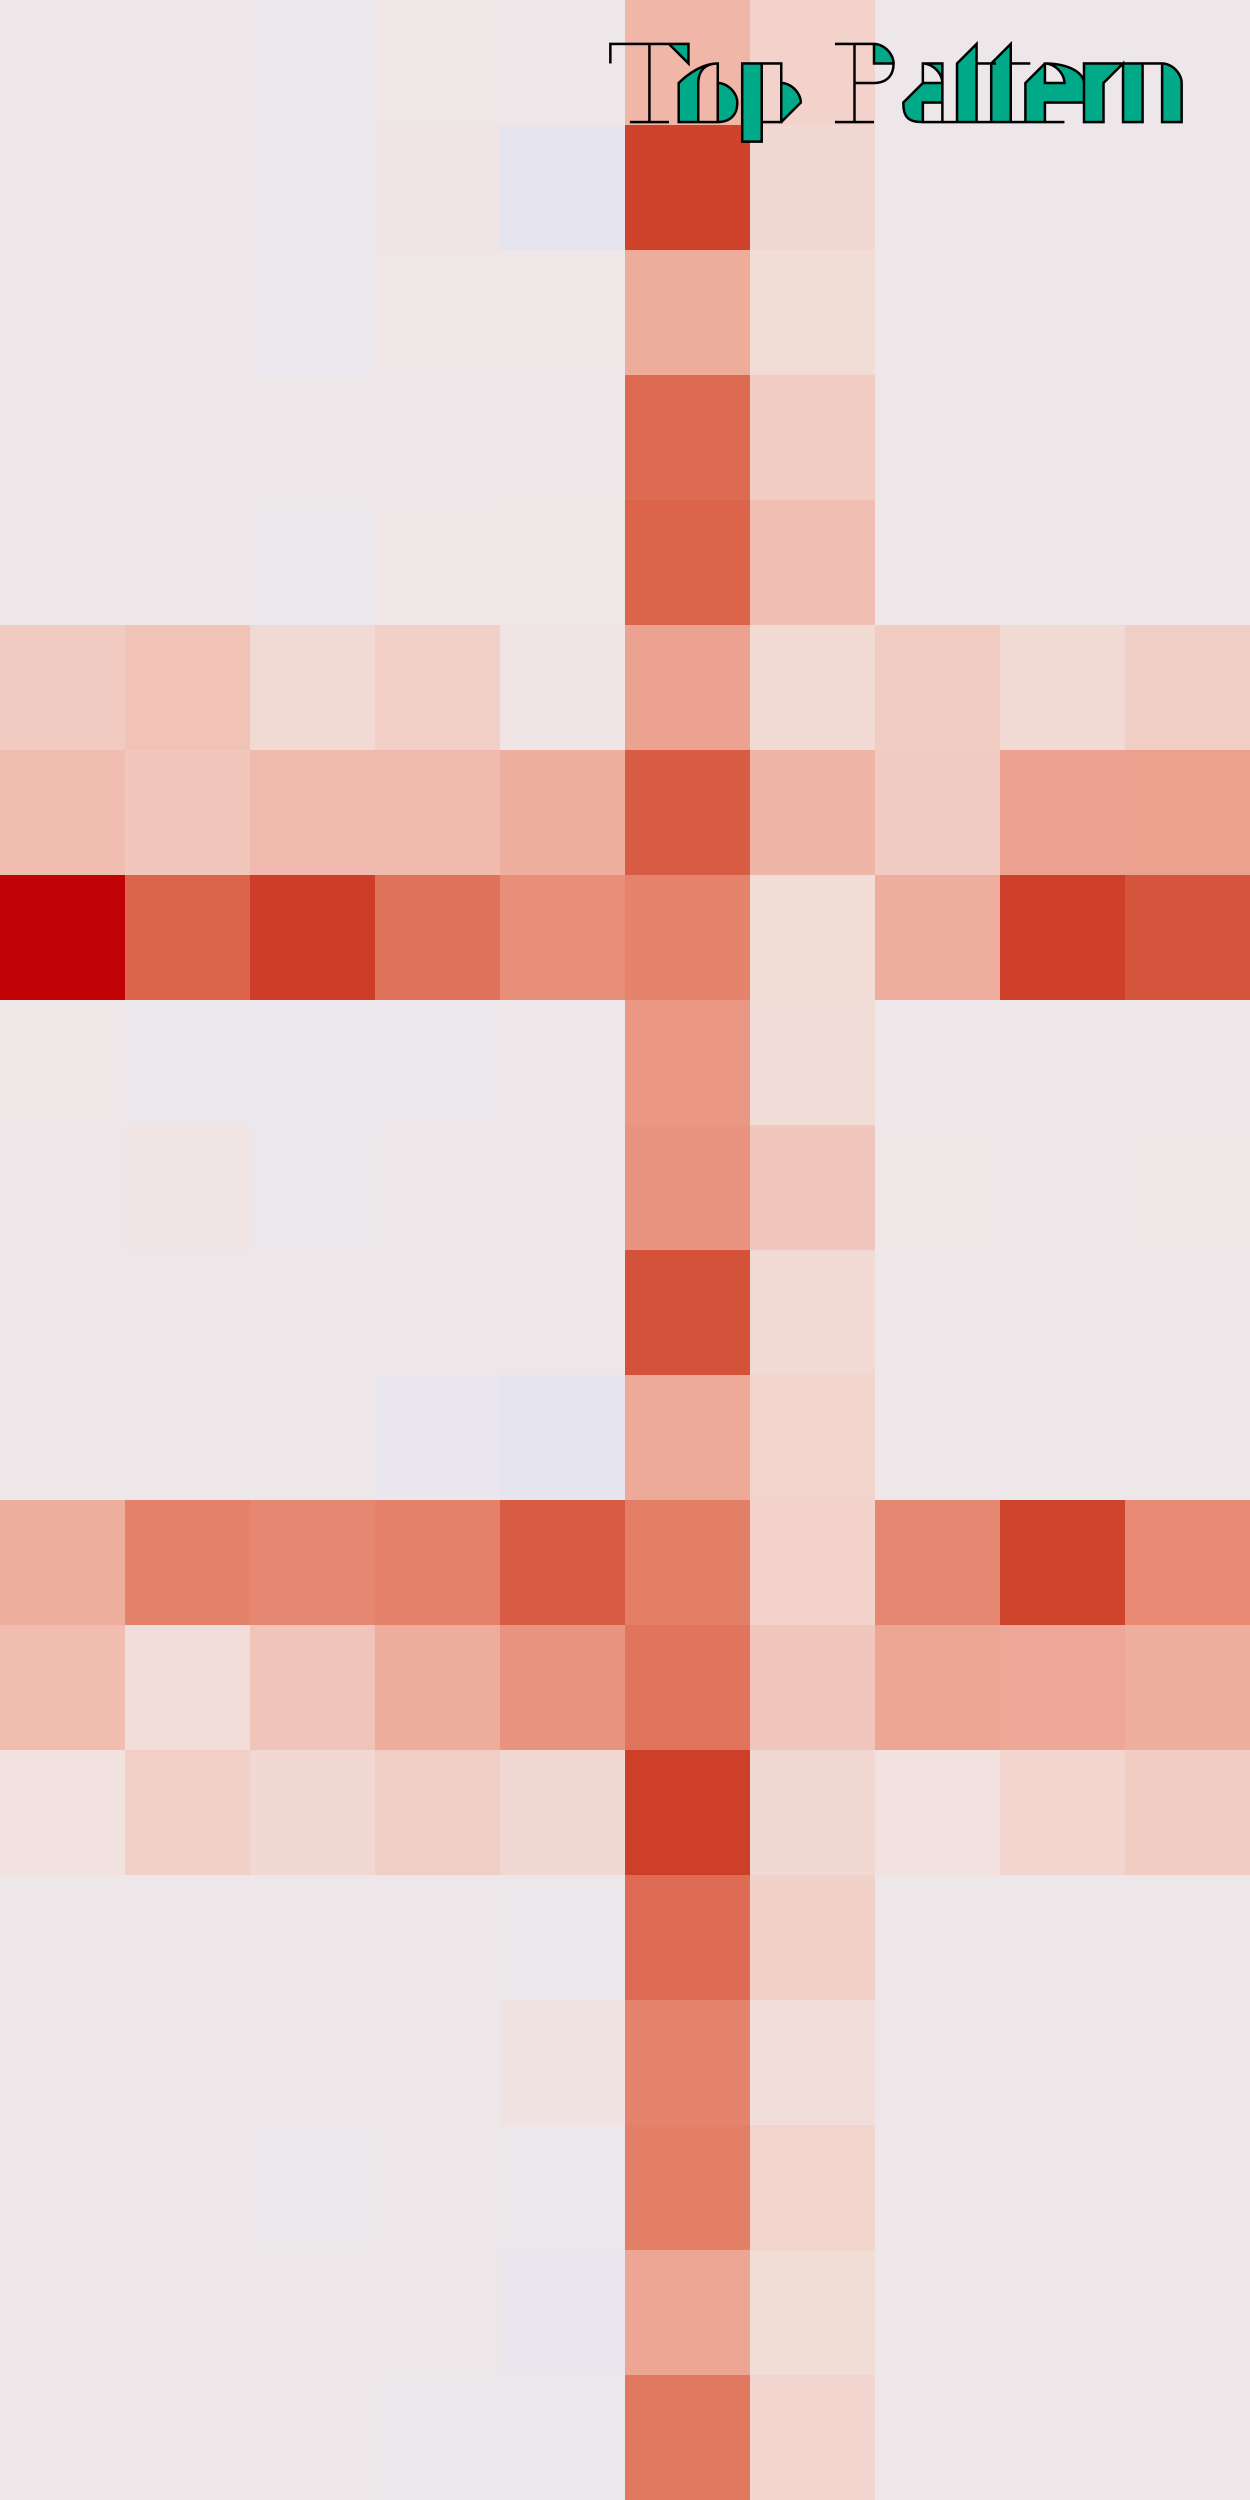
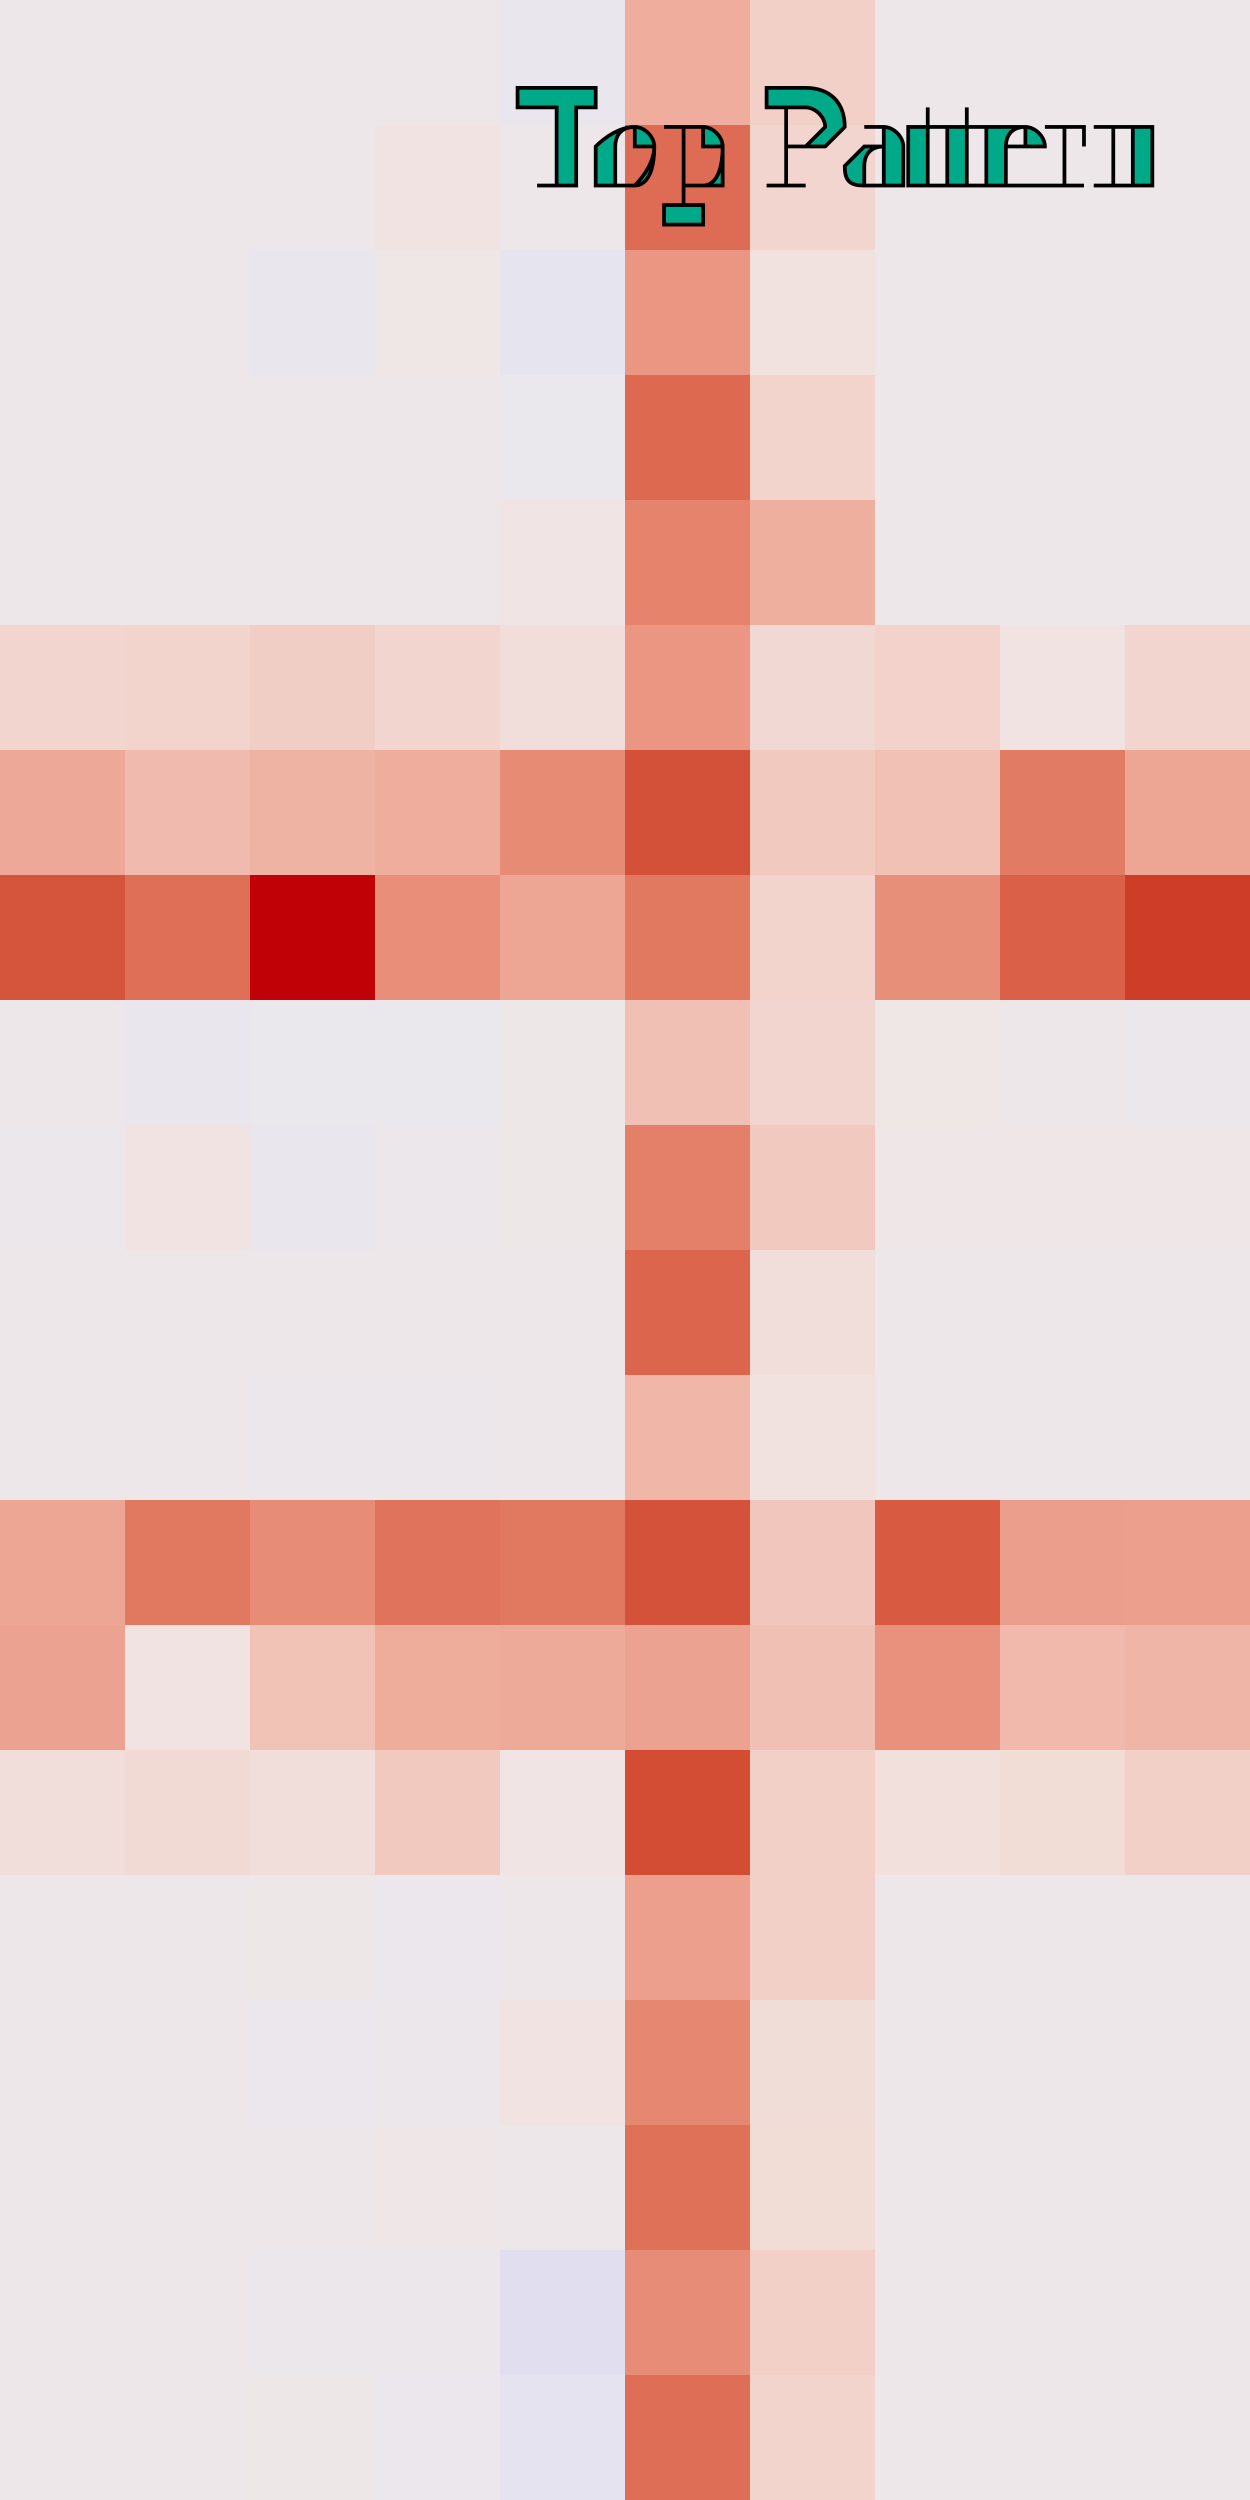
<svg xmlns="http://www.w3.org/2000/svg" height="342.0" version="1.1" viewBox="0 0 1.0 2.0" width="171.0">
  <g>
    <g>
      <g>
        <polygon fill="#ede7ea" points="0.00,0.00 0.10,0.00 0.10,0.10 0.00,0.10" />
        <polygon fill="#ede7ea" points="0.10,0.00 0.20,0.00 0.20,0.10 0.10,0.10" />
-         <polygon fill="#ece7eb" points="0.20,0.00 0.30,0.00 0.30,0.10 0.20,0.10" />
-         <polygon fill="#efe7e7" points="0.30,0.00 0.40,0.00 0.40,0.10 0.30,0.10" />
-         <polygon fill="#eee7e9" points="0.40,0.00 0.50,0.00 0.50,0.10 0.40,0.10" />
-         <polygon fill="#f0b6a8" points="0.50,0.00 0.60,0.00 0.60,0.10 0.50,0.10" />
-         <polygon fill="#f2d2ca" points="0.60,0.00 0.70,0.00 0.70,0.10 0.60,0.10" />
+         <polygon fill="#ede7ea" points="0.20,0.00 0.30,0.00 0.30,0.10 0.20,0.10" />
+         <polygon fill="#ede7ea" points="0.30,0.00 0.40,0.00 0.40,0.10 0.30,0.10" />
+         <polygon fill="#e9e6ee" points="0.40,0.00 0.50,0.00 0.50,0.10 0.40,0.10" />
+         <polygon fill="#eead9d" points="0.50,0.00 0.60,0.00 0.60,0.10 0.50,0.10" />
+         <polygon fill="#f2cfc7" points="0.60,0.00 0.70,0.00 0.70,0.10 0.60,0.10" />
        <polygon fill="#ede7ea" points="0.70,0.00 0.80,0.00 0.80,0.10 0.70,0.10" />
        <polygon fill="#ede7ea" points="0.80,0.00 0.90,0.00 0.90,0.10 0.80,0.10" />
        <polygon fill="#ede7ea" points="0.90,0.00 1.00,0.00 1.00,0.10 0.90,0.10" />
        <polygon fill="#ede7ea" points="0.00,0.10 0.10,0.10 0.10,0.20 0.00,0.20" />
        <polygon fill="#ede7ea" points="0.10,0.10 0.20,0.10 0.20,0.20 0.10,0.20" />
-         <polygon fill="#ece7eb" points="0.20,0.10 0.30,0.10 0.30,0.20 0.20,0.20" />
-         <polygon fill="#f0e5e4" points="0.30,0.10 0.40,0.10 0.40,0.20 0.30,0.20" />
-         <polygon fill="#e6e4ee" points="0.40,0.10 0.50,0.10 0.50,0.20 0.40,0.20" />
-         <polygon fill="#cf422b" points="0.50,0.10 0.60,0.10 0.60,0.20 0.50,0.20" />
-         <polygon fill="#f2d8d2" points="0.60,0.10 0.70,0.10 0.70,0.20 0.60,0.20" />
+         <polygon fill="#ede7ea" points="0.20,0.10 0.30,0.10 0.30,0.20 0.20,0.20" />
+         <polygon fill="#f1e3e1" points="0.30,0.10 0.40,0.10 0.40,0.20 0.30,0.20" />
+         <polygon fill="#ede7ea" points="0.40,0.10 0.50,0.10 0.50,0.20 0.40,0.20" />
+         <polygon fill="#de6c54" points="0.50,0.10 0.60,0.10 0.60,0.20 0.50,0.20" />
+         <polygon fill="#f2d5cf" points="0.60,0.10 0.70,0.10 0.70,0.20 0.60,0.20" />
        <polygon fill="#ede7ea" points="0.70,0.10 0.80,0.10 0.80,0.20 0.70,0.20" />
        <polygon fill="#ede7ea" points="0.80,0.10 0.90,0.10 0.90,0.20 0.80,0.20" />
        <polygon fill="#ede7ea" points="0.90,0.10 1.00,0.10 1.00,0.20 0.90,0.20" />
        <polygon fill="#ede7ea" points="0.00,0.20 0.10,0.20 0.10,0.30 0.00,0.30" />
        <polygon fill="#ede7ea" points="0.10,0.20 0.20,0.20 0.20,0.30 0.10,0.30" />
-         <polygon fill="#ebe7ec" points="0.20,0.20 0.30,0.20 0.30,0.30 0.20,0.30" />
-         <polygon fill="#efe7e7" points="0.30,0.20 0.40,0.20 0.40,0.30 0.30,0.30" />
-         <polygon fill="#efe7e7" points="0.40,0.20 0.50,0.20 0.50,0.30 0.40,0.30" />
-         <polygon fill="#eeac9b" points="0.50,0.20 0.60,0.20 0.60,0.30 0.50,0.30" />
-         <polygon fill="#f2dcd6" points="0.60,0.20 0.70,0.20 0.70,0.30 0.60,0.30" />
+         <polygon fill="#e9e6ee" points="0.20,0.20 0.30,0.20 0.30,0.30 0.20,0.30" />
+         <polygon fill="#efe6e6" points="0.30,0.20 0.40,0.20 0.40,0.30 0.30,0.30" />
+         <polygon fill="#e6e4ee" points="0.40,0.20 0.50,0.20 0.50,0.30 0.40,0.30" />
+         <polygon fill="#ea9682" points="0.50,0.20 0.60,0.20 0.60,0.30 0.50,0.30" />
+         <polygon fill="#f1e2df" points="0.60,0.20 0.70,0.20 0.70,0.30 0.60,0.30" />
        <polygon fill="#ede7ea" points="0.70,0.20 0.80,0.20 0.80,0.30 0.70,0.30" />
        <polygon fill="#ede7ea" points="0.80,0.20 0.90,0.20 0.90,0.30 0.80,0.30" />
        <polygon fill="#ede7ea" points="0.90,0.20 1.00,0.20 1.00,0.30 0.90,0.30" />
        <polygon fill="#ede7ea" points="0.00,0.30 0.10,0.30 0.10,0.40 0.00,0.40" />
        <polygon fill="#ede7ea" points="0.10,0.30 0.20,0.30 0.20,0.40 0.10,0.40" />
-         <polygon fill="#eee7e9" points="0.20,0.30 0.30,0.30 0.30,0.40 0.20,0.40" />
+         <polygon fill="#ede7ea" points="0.20,0.30 0.30,0.30 0.30,0.40 0.20,0.40" />
        <polygon fill="#ede7ea" points="0.30,0.30 0.40,0.30 0.40,0.40 0.30,0.40" />
-         <polygon fill="#ede7ea" points="0.40,0.30 0.50,0.30 0.50,0.40 0.40,0.40" />
-         <polygon fill="#dd6b52" points="0.50,0.30 0.60,0.30 0.60,0.40 0.50,0.40" />
-         <polygon fill="#f1ccc3" points="0.60,0.30 0.70,0.30 0.70,0.40 0.60,0.40" />
+         <polygon fill="#eae7ed" points="0.40,0.30 0.50,0.30 0.50,0.40 0.40,0.40" />
+         <polygon fill="#dd6950" points="0.50,0.30 0.60,0.30 0.60,0.40 0.50,0.40" />
+         <polygon fill="#f2d4cd" points="0.60,0.30 0.70,0.30 0.70,0.40 0.60,0.40" />
        <polygon fill="#ede7ea" points="0.70,0.30 0.80,0.30 0.80,0.40 0.70,0.40" />
        <polygon fill="#ede7ea" points="0.80,0.30 0.90,0.30 0.90,0.40 0.80,0.40" />
        <polygon fill="#ede7ea" points="0.90,0.30 1.00,0.30 1.00,0.40 0.90,0.40" />
        <polygon fill="#ede7ea" points="0.00,0.40 0.10,0.40 0.10,0.50 0.00,0.50" />
        <polygon fill="#ede7ea" points="0.10,0.40 0.20,0.40 0.20,0.50 0.10,0.50" />
-         <polygon fill="#ece7eb" points="0.20,0.40 0.30,0.40 0.30,0.50 0.20,0.50" />
-         <polygon fill="#efe7e7" points="0.30,0.40 0.40,0.40 0.40,0.50 0.30,0.50" />
-         <polygon fill="#efe6e6" points="0.40,0.40 0.50,0.40 0.50,0.50 0.40,0.50" />
-         <polygon fill="#db644b" points="0.50,0.40 0.60,0.40 0.60,0.50 0.50,0.50" />
-         <polygon fill="#f0beb2" points="0.60,0.40 0.70,0.40 0.70,0.50 0.60,0.50" />
+         <polygon fill="#ede7ea" points="0.20,0.40 0.30,0.40 0.30,0.50 0.20,0.50" />
+         <polygon fill="#ede7ea" points="0.30,0.40 0.40,0.40 0.40,0.50 0.30,0.50" />
+         <polygon fill="#f0e5e4" points="0.40,0.40 0.50,0.40 0.50,0.50 0.40,0.50" />
+         <polygon fill="#e5836c" points="0.50,0.40 0.60,0.40 0.60,0.50 0.50,0.50" />
+         <polygon fill="#eeaf9f" points="0.60,0.40 0.70,0.40 0.70,0.50 0.60,0.50" />
        <polygon fill="#ede7ea" points="0.70,0.40 0.80,0.40 0.80,0.50 0.70,0.50" />
        <polygon fill="#ede7ea" points="0.80,0.40 0.90,0.40 0.90,0.50 0.80,0.50" />
        <polygon fill="#ede7ea" points="0.90,0.40 1.00,0.40 1.00,0.50 0.90,0.50" />
-         <polygon fill="#f1cac1" points="0.00,0.50 0.10,0.50 0.10,0.60 0.00,0.60" />
-         <polygon fill="#f1c3b7" points="0.10,0.50 0.20,0.50 0.20,0.60 0.10,0.60" />
-         <polygon fill="#f2dad4" points="0.20,0.50 0.30,0.50 0.30,0.60 0.20,0.60" />
-         <polygon fill="#f2cfc7" points="0.30,0.50 0.40,0.50 0.40,0.60 0.30,0.60" />
-         <polygon fill="#f0e5e4" points="0.40,0.50 0.50,0.50 0.50,0.60 0.40,0.60" />
-         <polygon fill="#eca290" points="0.50,0.50 0.60,0.50 0.60,0.60 0.50,0.60" />
-         <polygon fill="#f2dad4" points="0.60,0.50 0.70,0.50 0.70,0.60 0.60,0.60" />
-         <polygon fill="#f1ccc3" points="0.70,0.50 0.80,0.50 0.80,0.60 0.70,0.60" />
-         <polygon fill="#f2dad4" points="0.80,0.50 0.90,0.50 0.90,0.60 0.80,0.60" />
-         <polygon fill="#f1cec5" points="0.90,0.50 1.00,0.50 1.00,0.60 0.90,0.60" />
-         <polygon fill="#f0bdb0" points="0.00,0.60 0.10,0.60 0.10,0.70 0.00,0.70" />
-         <polygon fill="#f1c6bb" points="0.10,0.60 0.20,0.60 0.20,0.70 0.10,0.70" />
-         <polygon fill="#f0bbae" points="0.20,0.60 0.30,0.60 0.30,0.70 0.20,0.70" />
-         <polygon fill="#f0bbae" points="0.30,0.60 0.40,0.60 0.40,0.70 0.30,0.70" />
-         <polygon fill="#eeaf9f" points="0.40,0.60 0.50,0.60 0.50,0.70 0.40,0.70" />
-         <polygon fill="#d85b43" points="0.50,0.60 0.60,0.60 0.60,0.70 0.50,0.70" />
-         <polygon fill="#efb5a7" points="0.60,0.60 0.70,0.60 0.70,0.70 0.60,0.70" />
-         <polygon fill="#f1cac1" points="0.70,0.60 0.80,0.60 0.80,0.70 0.70,0.70" />
-         <polygon fill="#eca290" points="0.80,0.60 0.90,0.60 0.90,0.70 0.80,0.70" />
-         <polygon fill="#eca18e" points="0.90,0.60 1.00,0.60 1.00,0.70 0.90,0.70" />
-         <polygon fill="#c00206" points="0.00,0.70 0.10,0.70 0.10,0.80 0.00,0.80" />
-         <polygon fill="#db644b" points="0.10,0.70 0.20,0.70 0.20,0.80 0.10,0.80" />
-         <polygon fill="#cd3d28" points="0.20,0.70 0.30,0.70 0.30,0.80 0.20,0.80" />
-         <polygon fill="#e0735b" points="0.30,0.70 0.40,0.70 0.40,0.80 0.30,0.80" />
-         <polygon fill="#e88e79" points="0.40,0.70 0.50,0.70 0.50,0.80 0.40,0.80" />
-         <polygon fill="#e5836c" points="0.50,0.70 0.60,0.70 0.60,0.80 0.50,0.80" />
-         <polygon fill="#f2dcd6" points="0.60,0.70 0.70,0.70 0.70,0.80 0.60,0.80" />
-         <polygon fill="#eead9d" points="0.70,0.70 0.80,0.70 0.80,0.80 0.70,0.80" />
-         <polygon fill="#ce3f29" points="0.80,0.70 0.90,0.70 0.90,0.80 0.80,0.80" />
-         <polygon fill="#d5543c" points="0.90,0.70 1.00,0.70 1.00,0.80 0.90,0.80" />
-         <polygon fill="#eee7e8" points="0.00,0.80 0.10,0.80 0.10,0.90 0.00,0.90" />
-         <polygon fill="#ece7eb" points="0.10,0.80 0.20,0.80 0.20,0.90 0.10,0.90" />
-         <polygon fill="#ebe7ec" points="0.20,0.80 0.30,0.80 0.30,0.90 0.20,0.90" />
-         <polygon fill="#ebe7ec" points="0.30,0.80 0.40,0.80 0.40,0.90 0.30,0.90" />
-         <polygon fill="#eee7e9" points="0.40,0.80 0.50,0.80 0.50,0.90 0.40,0.90" />
-         <polygon fill="#ea9783" points="0.50,0.80 0.60,0.80 0.60,0.90 0.50,0.90" />
-         <polygon fill="#f1ddd8" points="0.60,0.80 0.70,0.80 0.70,0.90 0.60,0.90" />
-         <polygon fill="#eee7e9" points="0.70,0.80 0.80,0.80 0.80,0.90 0.70,0.90" />
+         <polygon fill="#f2d5cf" points="0.00,0.50 0.10,0.50 0.10,0.60 0.00,0.60" />
+         <polygon fill="#f2d4cd" points="0.10,0.50 0.20,0.50 0.20,0.60 0.10,0.60" />
+         <polygon fill="#f1cec5" points="0.20,0.50 0.30,0.50 0.30,0.60 0.20,0.60" />
+         <polygon fill="#f2d5cf" points="0.30,0.50 0.40,0.50 0.40,0.60 0.30,0.60" />
+         <polygon fill="#f1deda" points="0.40,0.50 0.50,0.50 0.50,0.60 0.40,0.60" />
+         <polygon fill="#ea9682" points="0.50,0.50 0.60,0.50 0.60,0.60 0.50,0.60" />
+         <polygon fill="#f2d8d2" points="0.60,0.50 0.70,0.50 0.70,0.60 0.60,0.60" />
+         <polygon fill="#f2d2ca" points="0.70,0.50 0.80,0.50 0.80,0.60 0.70,0.60" />
+         <polygon fill="#f1e3e1" points="0.80,0.50 0.90,0.50 0.90,0.60 0.80,0.60" />
+         <polygon fill="#f2d5cf" points="0.90,0.50 1.00,0.50 1.00,0.60 0.90,0.60" />
+         <polygon fill="#eda897" points="0.00,0.60 0.10,0.60 0.10,0.70 0.00,0.70" />
+         <polygon fill="#f0bbae" points="0.10,0.60 0.20,0.60 0.20,0.70 0.10,0.70" />
+         <polygon fill="#efb3a4" points="0.20,0.60 0.30,0.60 0.30,0.70 0.20,0.70" />
+         <polygon fill="#eead9d" points="0.30,0.60 0.40,0.60 0.40,0.70 0.30,0.70" />
+         <polygon fill="#e78b75" points="0.40,0.60 0.50,0.60 0.50,0.70 0.40,0.70" />
+         <polygon fill="#d45139" points="0.50,0.60 0.60,0.60 0.60,0.70 0.50,0.70" />
+         <polygon fill="#f1c9bf" points="0.60,0.60 0.70,0.60 0.70,0.70 0.60,0.70" />
+         <polygon fill="#f1c1b6" points="0.70,0.60 0.80,0.60 0.80,0.70 0.70,0.70" />
+         <polygon fill="#e27b63" points="0.80,0.60 0.90,0.60 0.90,0.70 0.80,0.70" />
+         <polygon fill="#eda594" points="0.90,0.60 1.00,0.60 1.00,0.70 0.90,0.70" />
+         <polygon fill="#d5543c" points="0.00,0.70 0.10,0.70 0.10,0.80 0.00,0.80" />
+         <polygon fill="#df6f57" points="0.10,0.70 0.20,0.70 0.20,0.80 0.10,0.80" />
+         <polygon fill="#c00206" points="0.20,0.70 0.30,0.70 0.30,0.80 0.20,0.80" />
+         <polygon fill="#e88e79" points="0.30,0.70 0.40,0.70 0.40,0.80 0.30,0.80" />
+         <polygon fill="#eda594" points="0.40,0.70 0.50,0.70 0.50,0.80 0.40,0.80" />
+         <polygon fill="#e17860" points="0.50,0.70 0.60,0.70 0.60,0.80 0.50,0.80" />
+         <polygon fill="#f2d4cd" points="0.60,0.70 0.70,0.70 0.70,0.80 0.60,0.80" />
+         <polygon fill="#e88f7a" points="0.70,0.70 0.80,0.70 0.80,0.80 0.70,0.80" />
+         <polygon fill="#da6048" points="0.80,0.70 0.90,0.70 0.90,0.80 0.80,0.80" />
+         <polygon fill="#cd3d28" points="0.90,0.70 1.00,0.70 1.00,0.80 0.90,0.80" />
+         <polygon fill="#eee7e9" points="0.00,0.80 0.10,0.80 0.10,0.90 0.00,0.90" />
+         <polygon fill="#eae6ed" points="0.10,0.80 0.20,0.80 0.20,0.90 0.10,0.90" />
+         <polygon fill="#eae7ed" points="0.20,0.80 0.30,0.80 0.30,0.90 0.20,0.90" />
+         <polygon fill="#eae7ed" points="0.30,0.80 0.40,0.80 0.40,0.90 0.30,0.90" />
+         <polygon fill="#eee7e8" points="0.40,0.80 0.50,0.80 0.50,0.90 0.40,0.90" />
+         <polygon fill="#f1c0b4" points="0.50,0.80 0.60,0.80 0.60,0.90 0.50,0.90" />
+         <polygon fill="#f2d5cf" points="0.60,0.80 0.70,0.80 0.70,0.90 0.60,0.90" />
+         <polygon fill="#efe6e6" points="0.70,0.80 0.80,0.80 0.80,0.90 0.70,0.90" />
        <polygon fill="#eee7e9" points="0.80,0.80 0.90,0.80 0.90,0.90 0.80,0.90" />
-         <polygon fill="#ede7ea" points="0.90,0.80 1.00,0.80 1.00,0.90 0.90,0.90" />
-         <polygon fill="#eee7e9" points="0.00,0.90 0.10,0.90 0.10,1.00 0.00,1.00" />
-         <polygon fill="#f0e5e4" points="0.10,0.90 0.20,0.90 0.20,1.00 0.10,1.00" />
-         <polygon fill="#ece7eb" points="0.20,0.90 0.30,0.90 0.30,1.00 0.20,1.00" />
-         <polygon fill="#eee7e9" points="0.30,0.90 0.40,0.90 0.40,1.00 0.30,1.00" />
-         <polygon fill="#ede7ea" points="0.40,0.90 0.50,0.90 0.50,1.00 0.40,1.00" />
-         <polygon fill="#e99480" points="0.50,0.90 0.60,0.90 0.60,1.00 0.50,1.00" />
-         <polygon fill="#f1c7bd" points="0.60,0.90 0.70,0.90 0.70,1.00 0.60,1.00" />
-         <polygon fill="#eee7e8" points="0.70,0.90 0.80,0.90 0.80,1.00 0.70,1.00" />
-         <polygon fill="#ede7ea" points="0.80,0.90 0.90,0.90 0.90,1.00 0.80,1.00" />
+         <polygon fill="#ece7eb" points="0.90,0.80 1.00,0.80 1.00,0.90 0.90,0.90" />
+         <polygon fill="#ece7eb" points="0.00,0.90 0.10,0.90 0.10,1.00 0.00,1.00" />
+         <polygon fill="#f1e3e1" points="0.10,0.90 0.20,0.90 0.20,1.00 0.10,1.00" />
+         <polygon fill="#e9e6ee" points="0.20,0.90 0.30,0.90 0.30,1.00 0.20,1.00" />
+         <polygon fill="#ece7eb" points="0.30,0.90 0.40,0.90 0.40,1.00 0.30,1.00" />
+         <polygon fill="#eee7e8" points="0.40,0.90 0.50,0.90 0.50,1.00 0.40,1.00" />
+         <polygon fill="#e48069" points="0.50,0.90 0.60,0.90 0.60,1.00 0.50,1.00" />
+         <polygon fill="#f1c9bf" points="0.60,0.90 0.70,0.90 0.70,1.00 0.60,1.00" />
+         <polygon fill="#efe7e7" points="0.70,0.90 0.80,0.90 0.80,1.00 0.70,1.00" />
+         <polygon fill="#efe7e7" points="0.80,0.90 0.90,0.90 0.90,1.00 0.80,1.00" />
        <polygon fill="#efe7e7" points="0.90,0.90 1.00,0.90 1.00,1.00 0.90,1.00" />
        <polygon fill="#ede7ea" points="0.00,1.00 0.10,1.00 0.10,1.10 0.00,1.10" />
        <polygon fill="#ede7ea" points="0.10,1.00 0.20,1.00 0.20,1.10 0.10,1.10" />
-         <polygon fill="#ede7ea" points="0.20,1.00 0.30,1.00 0.30,1.10 0.20,1.10" />
-         <polygon fill="#ede7ea" points="0.30,1.00 0.40,1.00 0.40,1.10 0.30,1.10" />
-         <polygon fill="#ede7ea" points="0.40,1.00 0.50,1.00 0.50,1.10 0.40,1.10" />
-         <polygon fill="#d5523a" points="0.50,1.00 0.60,1.00 0.60,1.10 0.50,1.10" />
-         <polygon fill="#f2dad4" points="0.60,1.00 0.70,1.00 0.70,1.10 0.60,1.10" />
+         <polygon fill="#eee7e9" points="0.20,1.00 0.30,1.00 0.30,1.10 0.20,1.10" />
+         <polygon fill="#eee7e9" points="0.30,1.00 0.40,1.00 0.40,1.10 0.30,1.10" />
+         <polygon fill="#eee7e9" points="0.40,1.00 0.50,1.00 0.50,1.10 0.40,1.10" />
+         <polygon fill="#db654d" points="0.50,1.00 0.60,1.00 0.60,1.10 0.50,1.10" />
+         <polygon fill="#f1deda" points="0.60,1.00 0.70,1.00 0.70,1.10 0.60,1.10" />
        <polygon fill="#ede7ea" points="0.70,1.00 0.80,1.00 0.80,1.10 0.70,1.10" />
        <polygon fill="#ede7ea" points="0.80,1.00 0.90,1.00 0.90,1.10 0.80,1.10" />
        <polygon fill="#ede7ea" points="0.90,1.00 1.00,1.00 1.00,1.10 0.90,1.10" />
        <polygon fill="#ede7ea" points="0.00,1.10 0.10,1.10 0.10,1.20 0.00,1.20" />
        <polygon fill="#ede7ea" points="0.10,1.10 0.20,1.10 0.20,1.20 0.10,1.20" />
-         <polygon fill="#eee7e9" points="0.20,1.10 0.30,1.10 0.30,1.20 0.20,1.20" />
-         <polygon fill="#eae6ed" points="0.30,1.10 0.40,1.10 0.40,1.20 0.30,1.20" />
-         <polygon fill="#e6e4ee" points="0.40,1.10 0.50,1.10 0.50,1.20 0.40,1.20" />
-         <polygon fill="#eeaa99" points="0.50,1.10 0.60,1.10 0.60,1.20 0.50,1.20" />
-         <polygon fill="#f2d4cd" points="0.60,1.10 0.70,1.10 0.70,1.20 0.60,1.20" />
+         <polygon fill="#ece7eb" points="0.20,1.10 0.30,1.10 0.30,1.20 0.20,1.20" />
+         <polygon fill="#ece7eb" points="0.30,1.10 0.40,1.10 0.40,1.20 0.30,1.20" />
+         <polygon fill="#ede7ea" points="0.40,1.10 0.50,1.10 0.50,1.20 0.40,1.20" />
+         <polygon fill="#f0b6a8" points="0.50,1.10 0.60,1.10 0.60,1.20 0.50,1.20" />
+         <polygon fill="#f1e2df" points="0.60,1.10 0.70,1.10 0.70,1.20 0.60,1.20" />
        <polygon fill="#ede7ea" points="0.70,1.10 0.80,1.10 0.80,1.20 0.70,1.20" />
        <polygon fill="#ede7ea" points="0.80,1.10 0.90,1.10 0.90,1.20 0.80,1.20" />
        <polygon fill="#ede7ea" points="0.90,1.10 1.00,1.10 1.00,1.20 0.90,1.20" />
-         <polygon fill="#eeaf9f" points="0.00,1.20 0.10,1.20 0.10,1.30 0.00,1.30" />
-         <polygon fill="#e4816a" points="0.10,1.20 0.20,1.20 0.20,1.30 0.10,1.30" />
-         <polygon fill="#e68771" points="0.20,1.20 0.30,1.20 0.30,1.30 0.20,1.30" />
-         <polygon fill="#e4816a" points="0.30,1.20 0.40,1.20 0.40,1.30 0.30,1.30" />
-         <polygon fill="#d85b43" points="0.40,1.20 0.50,1.20 0.50,1.30 0.40,1.30" />
-         <polygon fill="#e37e67" points="0.50,1.20 0.60,1.20 0.60,1.30 0.50,1.30" />
-         <polygon fill="#f2d2ca" points="0.60,1.20 0.70,1.20 0.70,1.30 0.60,1.30" />
-         <polygon fill="#e68771" points="0.70,1.20 0.80,1.20 0.80,1.30 0.70,1.30" />
-         <polygon fill="#cf442d" points="0.80,1.20 0.90,1.20 0.90,1.30 0.80,1.30" />
-         <polygon fill="#e78973" points="0.90,1.20 1.00,1.20 1.00,1.30 0.90,1.30" />
-         <polygon fill="#f0bdb0" points="0.00,1.30 0.10,1.30 0.10,1.40 0.00,1.40" />
-         <polygon fill="#f1deda" points="0.10,1.30 0.20,1.30 0.20,1.40 0.10,1.40" />
-         <polygon fill="#f1c4b9" points="0.20,1.30 0.30,1.30 0.30,1.40 0.20,1.40" />
+         <polygon fill="#eda594" points="0.00,1.20 0.10,1.20 0.10,1.30 0.00,1.30" />
+         <polygon fill="#e17860" points="0.10,1.20 0.20,1.20 0.20,1.30 0.10,1.30" />
+         <polygon fill="#e78c77" points="0.20,1.20 0.30,1.20 0.30,1.30 0.20,1.30" />
+         <polygon fill="#e0735b" points="0.30,1.20 0.40,1.20 0.40,1.30 0.30,1.30" />
+         <polygon fill="#e17860" points="0.40,1.20 0.50,1.20 0.50,1.30 0.40,1.30" />
+         <polygon fill="#d5523a" points="0.50,1.20 0.60,1.20 0.60,1.30 0.50,1.30" />
+         <polygon fill="#f1c7bd" points="0.60,1.20 0.70,1.20 0.70,1.30 0.60,1.30" />
+         <polygon fill="#d75a41" points="0.70,1.20 0.80,1.20 0.80,1.30 0.70,1.30" />
+         <polygon fill="#eb9e8b" points="0.80,1.20 0.90,1.20 0.90,1.30 0.80,1.30" />
+         <polygon fill="#ec9f8d" points="0.90,1.20 1.00,1.20 1.00,1.30 0.90,1.30" />
+         <polygon fill="#eca290" points="0.00,1.30 0.10,1.30 0.10,1.40 0.00,1.40" />
+         <polygon fill="#f1e3e1" points="0.10,1.30 0.20,1.30 0.20,1.40 0.10,1.40" />
+         <polygon fill="#f1c3b7" points="0.20,1.30 0.30,1.30 0.30,1.40 0.20,1.40" />
        <polygon fill="#eeac9b" points="0.30,1.30 0.40,1.30 0.40,1.40 0.30,1.40" />
-         <polygon fill="#e99480" points="0.40,1.30 0.50,1.30 0.50,1.40 0.40,1.40" />
-         <polygon fill="#e0745c" points="0.50,1.30 0.60,1.30 0.60,1.40 0.50,1.40" />
-         <polygon fill="#f1c7bd" points="0.60,1.30 0.70,1.30 0.70,1.40 0.60,1.40" />
-         <polygon fill="#eda594" points="0.70,1.30 0.80,1.30 0.80,1.40 0.70,1.40" />
-         <polygon fill="#eda897" points="0.80,1.30 0.90,1.30 0.90,1.40 0.80,1.40" />
-         <polygon fill="#eeaf9f" points="0.90,1.30 1.00,1.30 1.00,1.40 0.90,1.40" />
-         <polygon fill="#f1e2df" points="0.00,1.40 0.10,1.40 0.10,1.50 0.00,1.50" />
-         <polygon fill="#f2cfc7" points="0.10,1.40 0.20,1.40 0.20,1.50 0.10,1.50" />
-         <polygon fill="#f2d8d2" points="0.20,1.40 0.30,1.40 0.30,1.50 0.20,1.50" />
-         <polygon fill="#f1cec5" points="0.30,1.40 0.40,1.40 0.40,1.50 0.30,1.50" />
-         <polygon fill="#f2d8d2" points="0.40,1.40 0.50,1.40 0.50,1.50 0.40,1.50" />
-         <polygon fill="#ce3f29" points="0.50,1.40 0.60,1.40 0.60,1.50 0.50,1.50" />
-         <polygon fill="#f2d8d2" points="0.60,1.40 0.70,1.40 0.70,1.50 0.60,1.50" />
-         <polygon fill="#f1e2df" points="0.70,1.40 0.80,1.40 0.80,1.50 0.70,1.50" />
-         <polygon fill="#f2d5cf" points="0.80,1.40 0.90,1.40 0.90,1.50 0.80,1.50" />
-         <polygon fill="#f1ccc3" points="0.90,1.40 1.00,1.40 1.00,1.50 0.90,1.50" />
+         <polygon fill="#eeaa99" points="0.40,1.30 0.50,1.30 0.50,1.40 0.40,1.40" />
+         <polygon fill="#eca290" points="0.50,1.30 0.60,1.30 0.60,1.40 0.50,1.40" />
+         <polygon fill="#f1c0b4" points="0.60,1.30 0.70,1.30 0.70,1.40 0.60,1.40" />
+         <polygon fill="#e9917c" points="0.70,1.30 0.80,1.30 0.80,1.40 0.70,1.40" />
+         <polygon fill="#f0b9ac" points="0.80,1.30 0.90,1.30 0.90,1.40 0.80,1.40" />
+         <polygon fill="#efb5a7" points="0.90,1.30 1.00,1.30 1.00,1.40 0.90,1.40" />
+         <polygon fill="#f1deda" points="0.00,1.40 0.10,1.40 0.10,1.50 0.00,1.50" />
+         <polygon fill="#f2dad4" points="0.10,1.40 0.20,1.40 0.20,1.50 0.10,1.50" />
+         <polygon fill="#f1deda" points="0.20,1.40 0.30,1.40 0.30,1.50 0.20,1.50" />
+         <polygon fill="#f1c9bf" points="0.30,1.40 0.40,1.40 0.40,1.50 0.30,1.50" />
+         <polygon fill="#f0e5e4" points="0.40,1.40 0.50,1.40 0.50,1.50 0.40,1.50" />
+         <polygon fill="#d34d35" points="0.50,1.40 0.60,1.40 0.60,1.50 0.50,1.50" />
+         <polygon fill="#f2cfc7" points="0.60,1.40 0.70,1.40 0.70,1.50 0.60,1.50" />
+         <polygon fill="#f1e0dc" points="0.70,1.40 0.80,1.40 0.80,1.50 0.70,1.50" />
+         <polygon fill="#f2dcd6" points="0.80,1.40 0.90,1.40 0.90,1.50 0.80,1.50" />
+         <polygon fill="#f2cfc7" points="0.90,1.40 1.00,1.40 1.00,1.50 0.90,1.50" />
        <polygon fill="#ede7ea" points="0.00,1.50 0.10,1.50 0.10,1.60 0.00,1.60" />
        <polygon fill="#ede7ea" points="0.10,1.50 0.20,1.50 0.20,1.60 0.10,1.60" />
-         <polygon fill="#eee7e9" points="0.20,1.50 0.30,1.50 0.30,1.60 0.20,1.60" />
-         <polygon fill="#ede7ea" points="0.30,1.50 0.40,1.50 0.40,1.60 0.30,1.60" />
-         <polygon fill="#ece7eb" points="0.40,1.50 0.50,1.50 0.50,1.60 0.40,1.60" />
-         <polygon fill="#de6c54" points="0.50,1.50 0.60,1.50 0.60,1.60 0.50,1.60" />
-         <polygon fill="#f2d1c9" points="0.60,1.50 0.70,1.50 0.70,1.60 0.60,1.60" />
+         <polygon fill="#eee7e8" points="0.20,1.50 0.30,1.50 0.30,1.60 0.20,1.60" />
+         <polygon fill="#ebe7ec" points="0.30,1.50 0.40,1.50 0.40,1.60 0.30,1.60" />
+         <polygon fill="#eee7e9" points="0.40,1.50 0.50,1.50 0.50,1.60 0.40,1.60" />
+         <polygon fill="#ec9f8d" points="0.50,1.50 0.60,1.50 0.60,1.60 0.50,1.60" />
+         <polygon fill="#f2cfc7" points="0.60,1.50 0.70,1.50 0.70,1.60 0.60,1.60" />
        <polygon fill="#ede7ea" points="0.70,1.50 0.80,1.50 0.80,1.60 0.70,1.60" />
        <polygon fill="#ede7ea" points="0.80,1.50 0.90,1.50 0.90,1.60 0.80,1.60" />
        <polygon fill="#ede7ea" points="0.90,1.50 1.00,1.50 1.00,1.60 0.90,1.60" />
        <polygon fill="#ede7ea" points="0.00,1.60 0.10,1.60 0.10,1.70 0.00,1.70" />
        <polygon fill="#ede7ea" points="0.10,1.60 0.20,1.60 0.20,1.70 0.10,1.70" />
-         <polygon fill="#ede7ea" points="0.20,1.60 0.30,1.60 0.30,1.70 0.20,1.70" />
-         <polygon fill="#eee7e9" points="0.30,1.60 0.40,1.60 0.40,1.70 0.30,1.70" />
+         <polygon fill="#ebe7ec" points="0.20,1.60 0.30,1.60 0.30,1.70 0.20,1.70" />
+         <polygon fill="#ece7eb" points="0.30,1.60 0.40,1.60 0.40,1.70 0.30,1.70" />
        <polygon fill="#f1e3e1" points="0.40,1.60 0.50,1.60 0.50,1.70 0.40,1.70" />
-         <polygon fill="#e5836c" points="0.50,1.60 0.60,1.60 0.60,1.70 0.50,1.70" />
-         <polygon fill="#f1deda" points="0.60,1.60 0.70,1.60 0.70,1.70 0.60,1.70" />
+         <polygon fill="#e68771" points="0.50,1.60 0.60,1.60 0.60,1.70 0.50,1.70" />
+         <polygon fill="#f1ddd8" points="0.60,1.60 0.70,1.60 0.70,1.70 0.60,1.70" />
        <polygon fill="#ede7ea" points="0.70,1.60 0.80,1.60 0.80,1.70 0.70,1.70" />
        <polygon fill="#ede7ea" points="0.80,1.60 0.90,1.60 0.90,1.70 0.80,1.70" />
        <polygon fill="#ede7ea" points="0.90,1.60 1.00,1.60 1.00,1.70 0.90,1.70" />
        <polygon fill="#ede7ea" points="0.00,1.70 0.10,1.70 0.10,1.80 0.00,1.80" />
        <polygon fill="#ede7ea" points="0.10,1.70 0.20,1.70 0.20,1.80 0.10,1.80" />
-         <polygon fill="#ece7eb" points="0.20,1.70 0.30,1.70 0.30,1.80 0.20,1.80" />
-         <polygon fill="#ede7ea" points="0.30,1.70 0.40,1.70 0.40,1.80 0.30,1.80" />
-         <polygon fill="#ece7eb" points="0.40,1.70 0.50,1.70 0.50,1.80 0.40,1.80" />
-         <polygon fill="#e37e67" points="0.50,1.70 0.60,1.70 0.60,1.80 0.50,1.80" />
-         <polygon fill="#f2d4cd" points="0.60,1.70 0.70,1.70 0.70,1.80 0.60,1.80" />
+         <polygon fill="#eee7e9" points="0.20,1.70 0.30,1.70 0.30,1.80 0.20,1.80" />
+         <polygon fill="#efe7e7" points="0.30,1.70 0.40,1.70 0.40,1.80 0.30,1.80" />
+         <polygon fill="#eee7e9" points="0.40,1.70 0.50,1.70 0.50,1.80 0.40,1.80" />
+         <polygon fill="#df7159" points="0.50,1.70 0.60,1.70 0.60,1.80 0.50,1.80" />
+         <polygon fill="#f2dcd6" points="0.60,1.70 0.70,1.70 0.70,1.80 0.60,1.80" />
        <polygon fill="#ede7ea" points="0.70,1.70 0.80,1.70 0.80,1.80 0.70,1.80" />
        <polygon fill="#ede7ea" points="0.80,1.70 0.90,1.70 0.90,1.80 0.80,1.80" />
        <polygon fill="#ede7ea" points="0.90,1.70 1.00,1.70 1.00,1.80 0.90,1.80" />
        <polygon fill="#ede7ea" points="0.00,1.80 0.10,1.80 0.10,1.90 0.00,1.90" />
        <polygon fill="#ede7ea" points="0.10,1.80 0.20,1.80 0.20,1.90 0.10,1.90" />
-         <polygon fill="#ede7ea" points="0.20,1.80 0.30,1.80 0.30,1.90 0.20,1.90" />
-         <polygon fill="#eee7e9" points="0.30,1.80 0.40,1.80 0.40,1.90 0.30,1.90" />
-         <polygon fill="#e9e6ee" points="0.40,1.80 0.50,1.80 0.50,1.90 0.40,1.90" />
-         <polygon fill="#eda594" points="0.50,1.80 0.60,1.80 0.60,1.90 0.50,1.90" />
-         <polygon fill="#f2dcd6" points="0.60,1.80 0.70,1.80 0.70,1.90 0.60,1.90" />
+         <polygon fill="#ece7eb" points="0.20,1.80 0.30,1.80 0.30,1.90 0.20,1.90" />
+         <polygon fill="#ece7eb" points="0.30,1.80 0.40,1.80 0.40,1.90 0.30,1.90" />
+         <polygon fill="#e1deef" points="0.40,1.80 0.50,1.80 0.50,1.90 0.40,1.90" />
+         <polygon fill="#e78c77" points="0.50,1.80 0.60,1.80 0.60,1.90 0.50,1.90" />
+         <polygon fill="#f2cfc7" points="0.60,1.80 0.70,1.80 0.70,1.90 0.60,1.90" />
        <polygon fill="#ede7ea" points="0.70,1.80 0.80,1.80 0.80,1.90 0.70,1.90" />
        <polygon fill="#ede7ea" points="0.80,1.80 0.90,1.80 0.90,1.90 0.80,1.90" />
        <polygon fill="#ede7ea" points="0.90,1.80 1.00,1.80 1.00,1.90 0.90,1.90" />
        <polygon fill="#ede7ea" points="0.00,1.90 0.10,1.90 0.10,2.00 0.00,2.00" />
        <polygon fill="#ede7ea" points="0.10,1.90 0.20,1.90 0.20,2.00 0.10,2.00" />
-         <polygon fill="#eee7e9" points="0.20,1.90 0.30,1.90 0.30,2.00 0.20,2.00" />
-         <polygon fill="#ece7eb" points="0.30,1.90 0.40,1.90 0.40,2.00 0.30,2.00" />
-         <polygon fill="#ebe7ec" points="0.40,1.90 0.50,1.90 0.50,2.00 0.40,2.00" />
-         <polygon fill="#e17860" points="0.50,1.90 0.60,1.90 0.60,2.00 0.50,2.00" />
-         <polygon fill="#f2d5cf" points="0.60,1.90 0.70,1.90 0.70,2.00 0.60,2.00" />
+         <polygon fill="#eee7e8" points="0.20,1.90 0.30,1.90 0.30,2.00 0.20,2.00" />
+         <polygon fill="#ebe7ec" points="0.30,1.90 0.40,1.90 0.40,2.00 0.30,2.00" />
+         <polygon fill="#e5e3ef" points="0.40,1.90 0.50,1.90 0.50,2.00 0.40,2.00" />
+         <polygon fill="#de6e55" points="0.50,1.90 0.60,1.90 0.60,2.00 0.50,2.00" />
+         <polygon fill="#f2d4cd" points="0.60,1.90 0.70,1.90 0.70,2.00 0.60,2.00" />
        <polygon fill="#ede7ea" points="0.70,1.90 0.80,1.90 0.80,2.00 0.70,2.00" />
        <polygon fill="#ede7ea" points="0.80,1.90 0.90,1.90 0.90,2.00 0.80,2.00" />
        <polygon fill="#ede7ea" points="0.90,1.90 1.00,1.90 1.00,2.00 0.90,2.00" />
      </g>
    </g>
    <g>
</g>
    <svg version="1.1" viewBox="0 0 1.0 2.0">
      <g>
        <g>
</g>
        <g>
</g>
        <g>
</g>
      </g>
    </svg>
    <g fill="red" />
-     <text dominant-baseline="hanging" fill="#00aa88" font-size="0.1" stroke-width="0.002" stroke="black" text-anchor="end" x="0.95" y="0.03">Top Pattern</text>
+     <text dominant-baseline="hanging" fill="#00aa88" font-size="0.111" stroke-width="0.003" stroke="black" text-anchor="end" x="0.93" y="0.07">Top Pattern</text>
  </g>
</svg>
